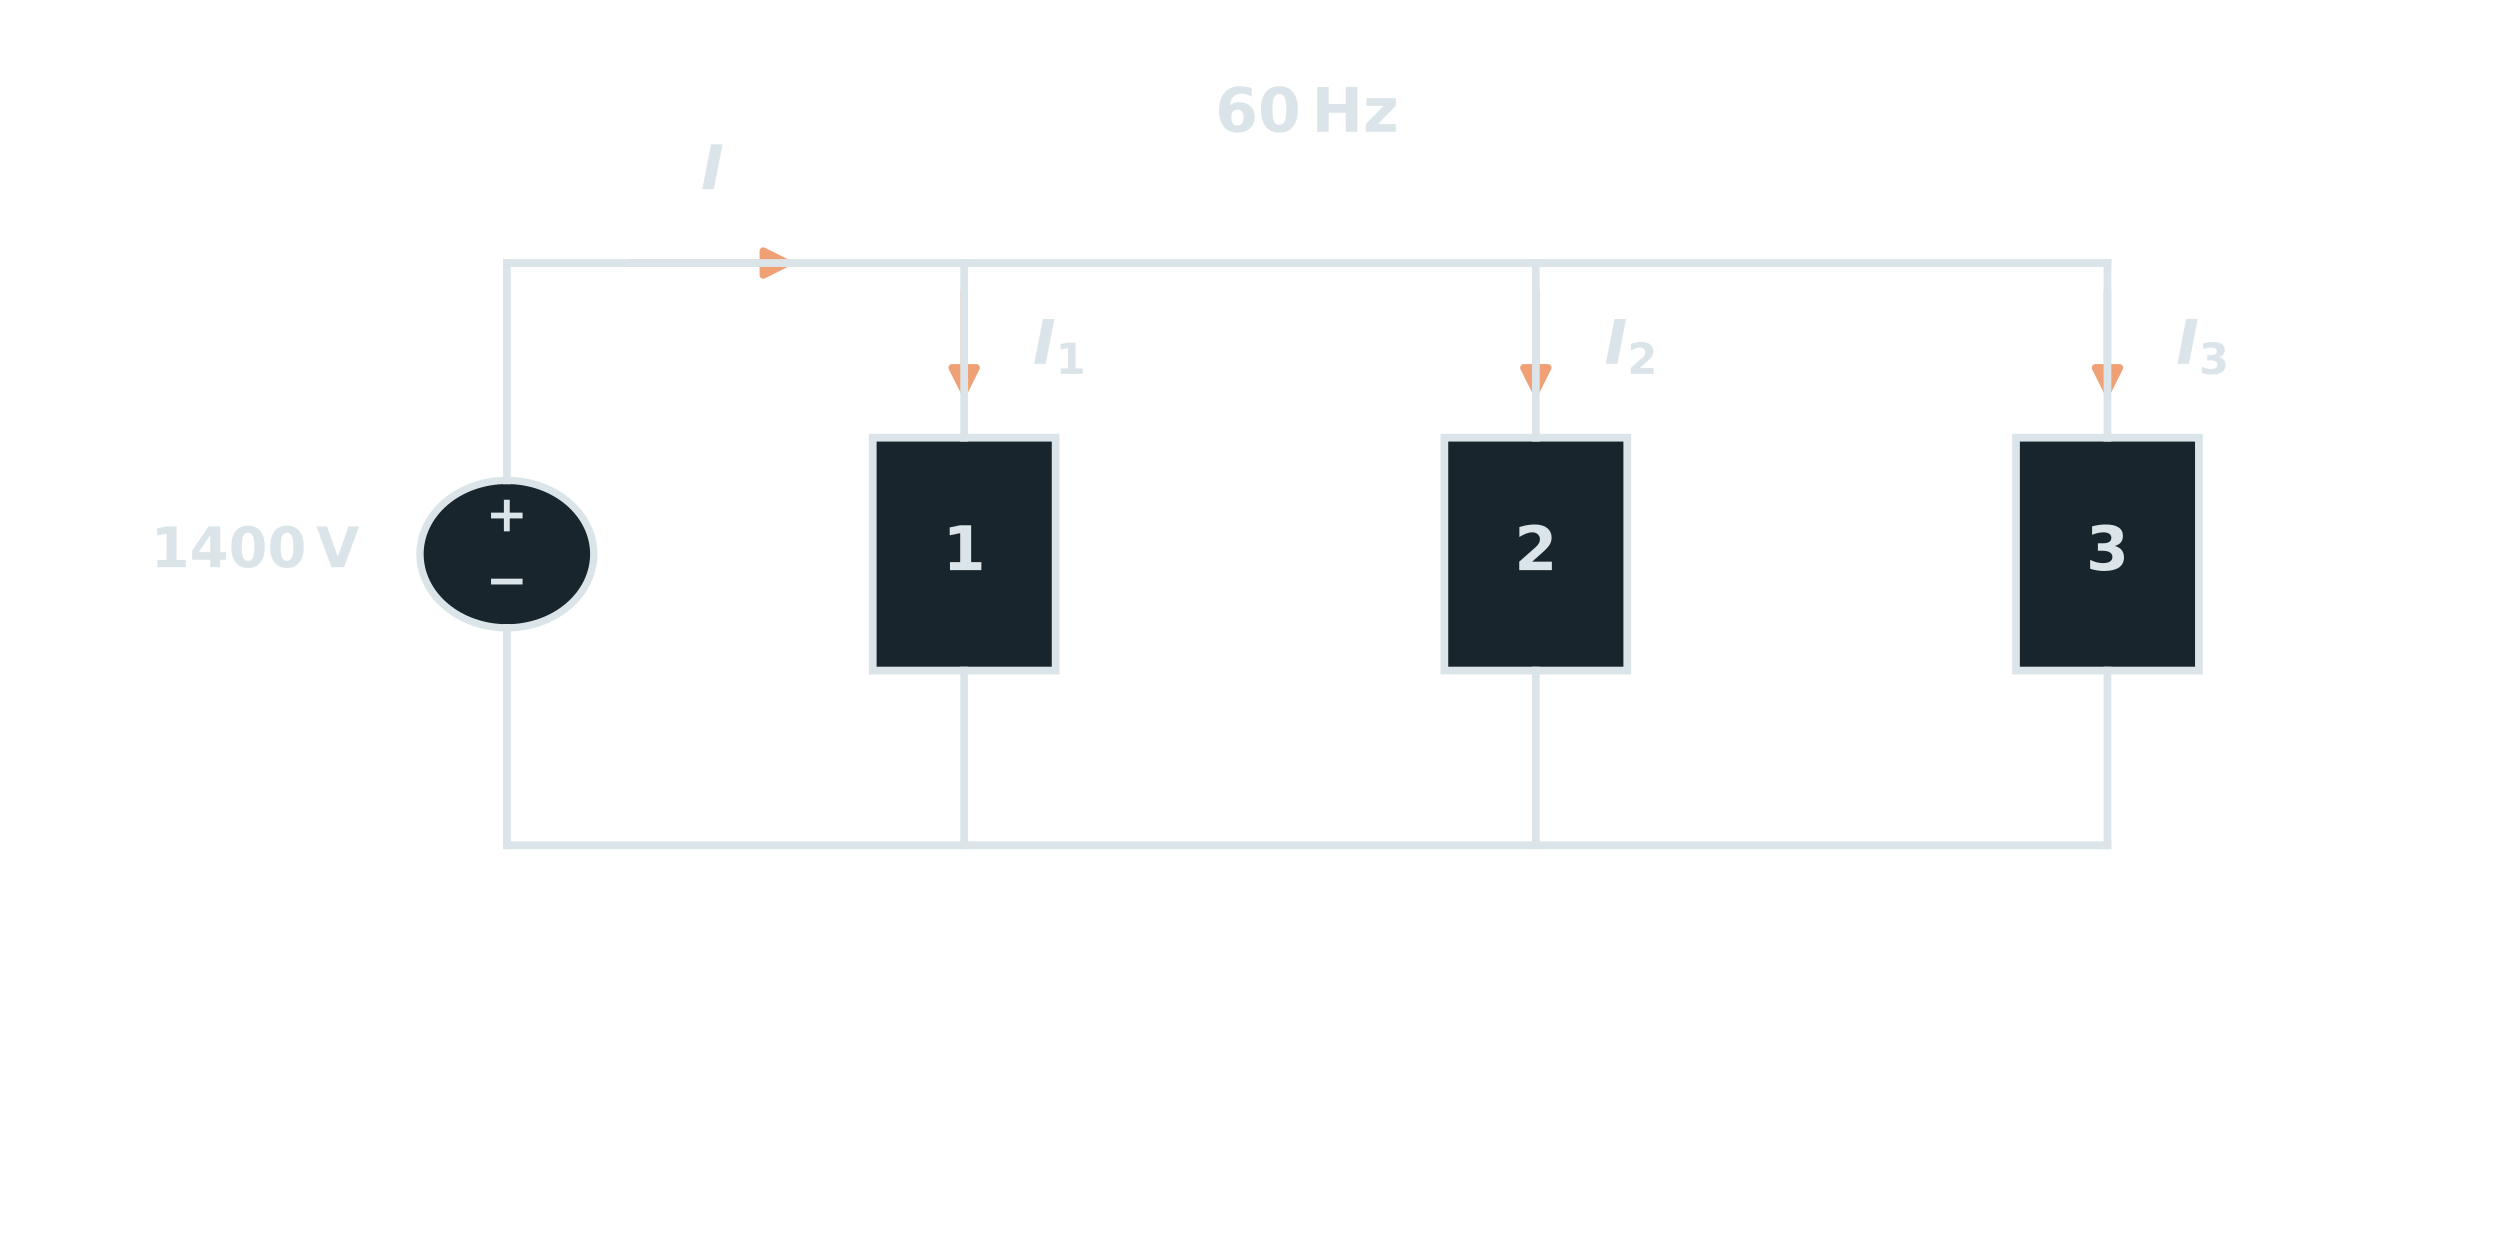
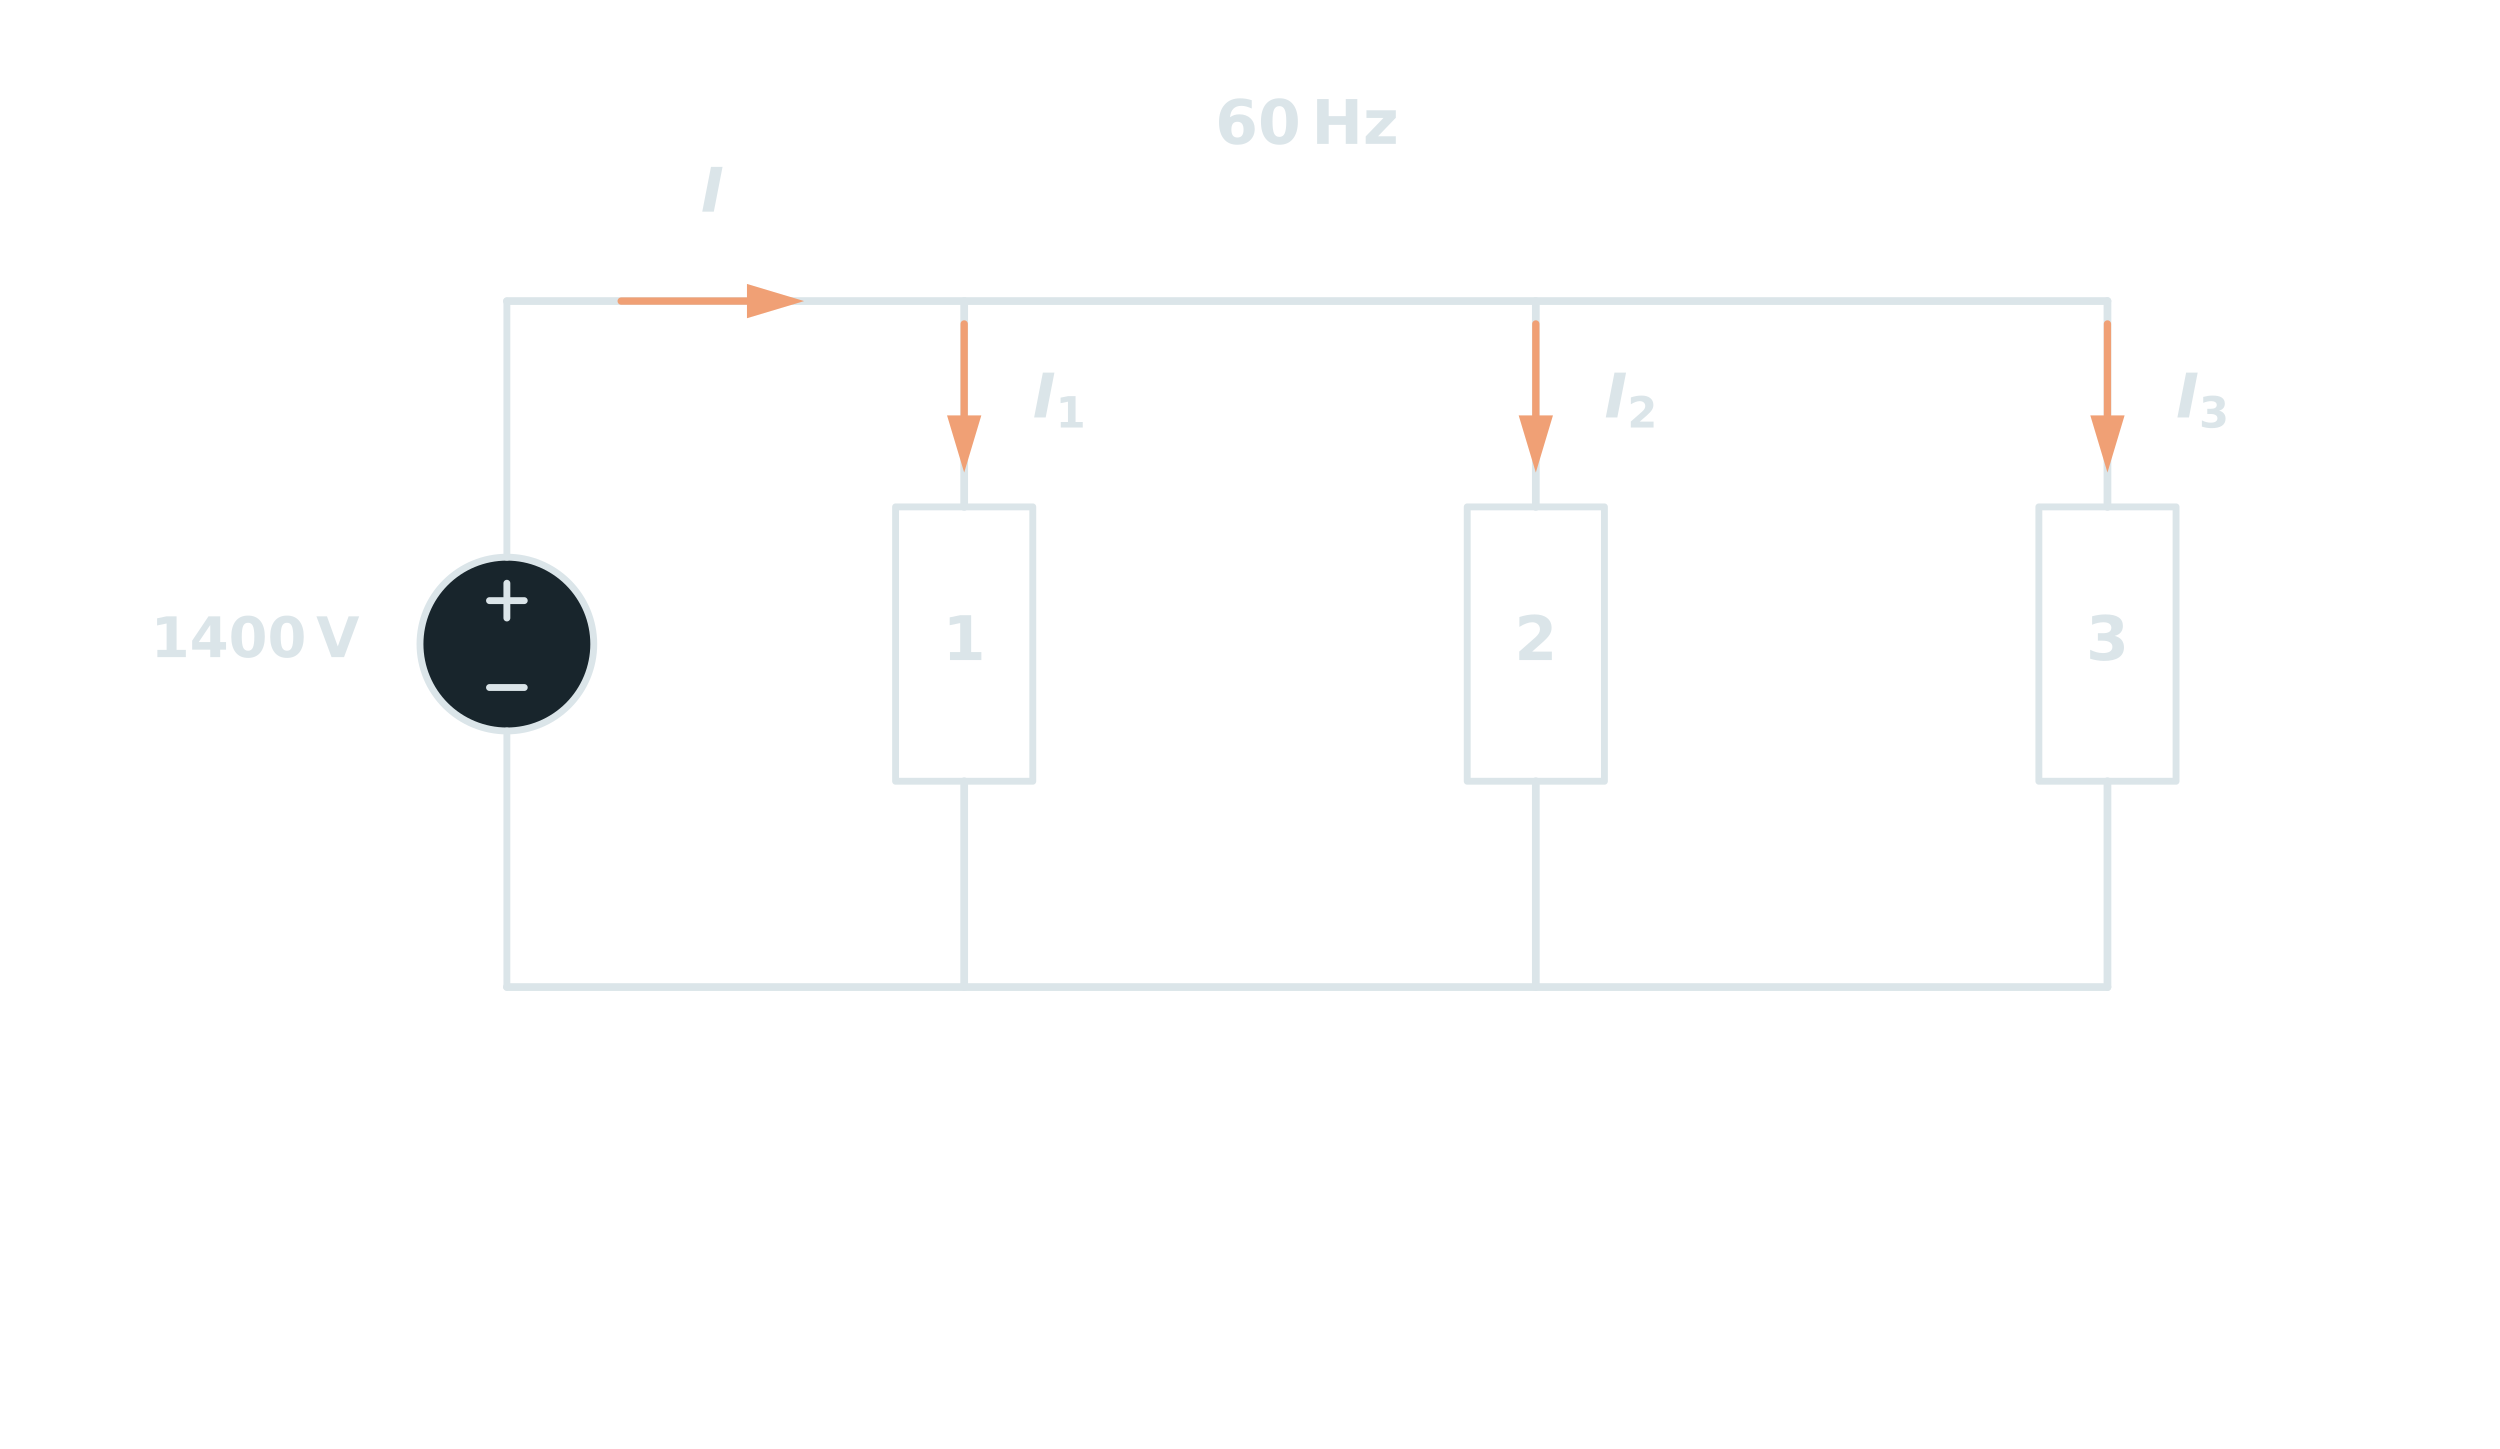
- <svg xmlns="http://www.w3.org/2000/svg" width="581.04pt" height="289.152pt" viewBox="0 0 581.04 289.152" version="1.1">
+ <svg xmlns="http://www.w3.org/2000/svg" width="581.04pt" height="336.583pt" viewBox="0 0 581.04 336.583" version="1.1">
  <defs>
    <style type="text/css">*{stroke-linejoin: round; stroke-linecap: butt}</style>
  </defs>
  <g id="figure_1">
    <g id="patch_1">
-       <path d="M 0 289.152  L 581.04 289.152  L 581.04 0  L 0 0  L 0 289.152  z " style="fill: none" />
+       <path d="M 0 336.583 L 581.04 336.583 L 581.04 0 L 0 0 L 0 336.583 z " style="fill: none" />
    </g>
    <g id="axes_1">
-       <g id="patch_2">
-         <path d="M 117.806 145.929  C 123.161 145.929 128.298 144.123 132.085 140.909  C 135.872 137.695 138 133.335 138 128.79  C 138 124.244 135.872 119.884 132.085 116.67  C 128.298 113.456 123.161 111.65 117.806 111.65  C 112.45 111.65 107.313 113.456 103.526 116.67  C 99.739 119.884 97.611 124.244 97.611 128.79  C 97.611 133.335 99.739 137.695 103.526 140.909  C 107.313 144.123 112.45 145.929 117.806 145.929  z " clip-path="url(#p1b755fd5f4)" style="fill: #18252c; stroke: #dbe5e9; stroke-width: 1.7; stroke-linejoin: miter" />
+       <g id="schemdraw-a0-19">
+         <path d="M 117.806 229.406 L 117.806 169.886 L 117.806 169.886 M 117.806 129.497 L 117.806 129.497 L 117.806 129.497 L 117.806 69.977 L 117.806 229.406 " clip-path="url(#p53390b67b1)" style="fill: #18252c; stroke: #18252c; stroke-linejoin: miter" />
      </g>
-       <g id="patch_3">
-         <path d="M 146.378 61.134  Q 165.633 61.134 182.988 61.134  " clip-path="url(#p1b755fd5f4)" style="fill: none; stroke: #f0a075; stroke-width: 1.7; stroke-linecap: round" />
-         <path d="M 177.388 58.334  L 182.988 61.134  L 177.388 63.934  z " clip-path="url(#p1b755fd5f4)" style="fill: #f0a075; stroke: #f0a075; stroke-width: 1.7; stroke-linecap: round" />
+       <g id="schemdraw-a0-20">
+         <path d="M 117.806 169.886 C 123.161 169.886 128.298 167.758 132.085 163.971 C 135.872 160.184 138 155.047 138 149.691 C 138 144.336 135.872 139.199 132.085 135.412 C 128.298 131.625 123.161 129.497 117.806 129.497 C 112.45 129.497 107.313 131.625 103.526 135.412 C 99.739 139.199 97.611 144.336 97.611 149.691 C 97.611 155.047 99.739 160.184 103.526 163.971 C 107.313 167.758 112.45 169.886 117.806 169.886 z " clip-path="url(#p53390b67b1)" style="fill: #18252c; stroke: #dbe5e9; stroke-width: 1.6; stroke-linejoin: miter" />
      </g>
-       <g id="patch_4">
-         <path d="M 202.834 155.852  L 245.349 155.852  L 245.349 101.727  L 202.834 101.727  z " clip-path="url(#p1b755fd5f4)" style="fill: #18252c; stroke: #dbe5e9; stroke-width: 1.8; stroke-linejoin: miter" />
+       <g id="schemdraw-a0-0">
+         <path d="M 117.806 229.406 L 117.806 169.886 L 117.806 169.886 M 117.806 129.497 L 117.806 129.497 L 117.806 69.977 " clip-path="url(#p53390b67b1)" style="fill: none; stroke: #dbe5e9; stroke-width: 1.6; stroke-linecap: round" />
      </g>
-       <g id="patch_5">
-         <path d="M 224.091 67.645  Q 224.091 80.305 224.091 91.064  " clip-path="url(#p1b755fd5f4)" style="fill: none; stroke: #f0a075; stroke-width: 1.7; stroke-linecap: round" />
-         <path d="M 226.891 85.464  L 224.091 91.064  L 221.291 85.464  z " clip-path="url(#p1b755fd5f4)" style="fill: #f0a075; stroke: #f0a075; stroke-width: 1.7; stroke-linecap: round" />
+       <g id="schemdraw-a0-1">
+         <path d="M 121.845 159.789 L 113.767 159.789 " clip-path="url(#p53390b67b1)" style="fill: none; stroke: #dbe5e9; stroke-width: 1.6; stroke-linecap: round" />
      </g>
-       <g id="patch_6">
-         <path d="M 335.691 155.852  L 378.206 155.852  L 378.206 101.727  L 335.691 101.727  z " clip-path="url(#p1b755fd5f4)" style="fill: #18252c; stroke: #dbe5e9; stroke-width: 1.8; stroke-linejoin: miter" />
+       <g id="schemdraw-a0-2">
+         <path d="M 117.806 143.633 L 117.806 135.555 " clip-path="url(#p53390b67b1)" style="fill: none; stroke: #dbe5e9; stroke-width: 1.6; stroke-linecap: round" />
      </g>
-       <g id="patch_7">
-         <path d="M 356.949 67.645  Q 356.949 80.305 356.949 91.064  " clip-path="url(#p1b755fd5f4)" style="fill: none; stroke: #f0a075; stroke-width: 1.7; stroke-linecap: round" />
-         <path d="M 359.749 85.464  L 356.949 91.064  L 354.149 85.464  z " clip-path="url(#p1b755fd5f4)" style="fill: #f0a075; stroke: #f0a075; stroke-width: 1.7; stroke-linecap: round" />
+       <g id="schemdraw-a0-3">
+         <path d="M 121.845 139.594 L 113.767 139.594 " clip-path="url(#p53390b67b1)" style="fill: none; stroke: #dbe5e9; stroke-width: 1.6; stroke-linecap: round" />
      </g>
-       <g id="patch_8">
-         <path d="M 468.549 155.852  L 511.063 155.852  L 511.063 101.727  L 468.549 101.727  z " clip-path="url(#p1b755fd5f4)" style="fill: #18252c; stroke: #dbe5e9; stroke-width: 1.8; stroke-linejoin: miter" />
+       <g id="schemdraw-a0-4">
+         <path d="M 117.806 69.977 L 303.806 69.977 L 489.806 69.977 " clip-path="url(#p53390b67b1)" style="fill: none; stroke: #dbe5e9; stroke-width: 1.8; stroke-linecap: round" />
      </g>
-       <g id="patch_9">
-         <path d="M 489.806 67.645  Q 489.806 80.305 489.806 91.064  " clip-path="url(#p1b755fd5f4)" style="fill: none; stroke: #f0a075; stroke-width: 1.7; stroke-linecap: round" />
-         <path d="M 492.606 85.464  L 489.806 91.064  L 487.006 85.464  z " clip-path="url(#p1b755fd5f4)" style="fill: #f0a075; stroke: #f0a075; stroke-width: 1.7; stroke-linecap: round" />
+       <g id="schemdraw-a0-5">
+         <path d="M 117.806 229.406 L 303.806 229.406 L 489.806 229.406 " clip-path="url(#p53390b67b1)" style="fill: none; stroke: #dbe5e9; stroke-width: 1.8; stroke-linecap: round" />
      </g>
-       <g id="line2d_1">
-         <path d="M 117.806 196.445  L 117.806 145.929  " clip-path="url(#p1b755fd5f4)" style="fill: none; stroke: #dbe5e9; stroke-width: 1.8; stroke-linecap: square" />
+       <g id="schemdraw-a0-6">
+         <path d="M 144.377 69.977 L 165.634 69.977 L 173.606 69.977 " clip-path="url(#p53390b67b1)" style="fill: none; stroke: #f0a075; stroke-width: 1.7; stroke-linecap: round" />
      </g>
-       <g id="line2d_2">
-         <path d="M 117.806 111.65  L 117.806 61.134  " clip-path="url(#p1b755fd5f4)" style="fill: none; stroke: #dbe5e9; stroke-width: 1.8; stroke-linecap: square" />
+       <g id="schemdraw-a0-21">
+         <path d="M 173.606 65.991 L 186.891 69.977 L 173.606 73.963 z " clip-path="url(#p53390b67b1)" style="fill: #f0a075" />
      </g>
-       <g id="line2d_3">
-         <path d="M 117.806 61.134  L 489.806 61.134  " clip-path="url(#p1b755fd5f4)" style="fill: none; stroke: #dbe5e9; stroke-width: 1.8; stroke-linecap: square" />
+       <g id="schemdraw-a0-7">
+         <path d="M 224.091 69.977 L 224.091 93.891 L 224.091 117.806 " clip-path="url(#p53390b67b1)" style="fill: none; stroke: #dbe5e9; stroke-width: 1.8; stroke-linecap: round" />
      </g>
-       <g id="line2d_4">
-         <path d="M 117.806 196.445  L 489.806 196.445  " clip-path="url(#p1b755fd5f4)" style="fill: none; stroke: #dbe5e9; stroke-width: 1.8; stroke-linecap: square" />
+       <g id="schemdraw-a0-8">
+         <path d="M 224.091 181.577 L 224.091 205.491 L 224.091 229.406 " clip-path="url(#p53390b67b1)" style="fill: none; stroke: #dbe5e9; stroke-width: 1.8; stroke-linecap: round" />
      </g>
-       <g id="line2d_5">
-         <path d="M 224.091 61.134  L 224.091 101.727  " clip-path="url(#p1b755fd5f4)" style="fill: none; stroke: #dbe5e9; stroke-width: 1.8; stroke-linecap: square" />
+       <g id="schemdraw-a0-9">
+         <path d="M 224.091 117.806 L 224.091 117.806 L 240.034 117.806 L 240.034 181.577 L 208.149 181.577 L 208.149 117.806 L 224.091 117.806 M 224.091 181.577 L 224.091 181.577 " clip-path="url(#p53390b67b1)" style="fill: none; stroke: #dbe5e9; stroke-width: 1.6; stroke-linecap: round" />
      </g>
-       <g id="line2d_6">
-         <path d="M 224.091 155.852  L 224.091 196.445  " clip-path="url(#p1b755fd5f4)" style="fill: none; stroke: #dbe5e9; stroke-width: 1.8; stroke-linecap: square" />
+       <g id="schemdraw-a0-10">
+         <path d="M 224.091 75.291 L 224.091 92.563 L 224.091 96.549 " clip-path="url(#p53390b67b1)" style="fill: none; stroke: #f0a075; stroke-width: 1.7; stroke-linecap: round" />
      </g>
-       <g id="line2d_7">
-         <path d="M 356.949 61.134  L 356.949 101.727  " clip-path="url(#p1b755fd5f4)" style="fill: none; stroke: #dbe5e9; stroke-width: 1.8; stroke-linecap: square" />
+       <g id="schemdraw-a0-22">
+         <path d="M 228.077 96.549 L 224.091 109.834 L 220.106 96.549 z " clip-path="url(#p53390b67b1)" style="fill: #f0a075" />
      </g>
-       <g id="line2d_8">
-         <path d="M 356.949 155.852  L 356.949 196.445  " clip-path="url(#p1b755fd5f4)" style="fill: none; stroke: #dbe5e9; stroke-width: 1.8; stroke-linecap: square" />
+       <g id="schemdraw-a0-11">
+         <path d="M 356.949 69.977 L 356.949 93.891 L 356.949 117.806 " clip-path="url(#p53390b67b1)" style="fill: none; stroke: #dbe5e9; stroke-width: 1.8; stroke-linecap: round" />
      </g>
-       <g id="line2d_9">
-         <path d="M 489.806 61.134  L 489.806 101.727  " clip-path="url(#p1b755fd5f4)" style="fill: none; stroke: #dbe5e9; stroke-width: 1.8; stroke-linecap: square" />
+       <g id="schemdraw-a0-12">
+         <path d="M 356.949 181.577 L 356.949 205.491 L 356.949 229.406 " clip-path="url(#p53390b67b1)" style="fill: none; stroke: #dbe5e9; stroke-width: 1.8; stroke-linecap: round" />
      </g>
-       <g id="line2d_10">
-         <path d="M 489.806 155.852  L 489.806 196.445  " clip-path="url(#p1b755fd5f4)" style="fill: none; stroke: #dbe5e9; stroke-width: 1.8; stroke-linecap: square" />
+       <g id="schemdraw-a0-13">
+         <path d="M 356.949 117.806 L 356.949 117.806 L 372.891 117.806 L 372.891 181.577 L 341.006 181.577 L 341.006 117.806 L 356.949 117.806 M 356.949 181.577 L 356.949 181.577 " clip-path="url(#p53390b67b1)" style="fill: none; stroke: #dbe5e9; stroke-width: 1.6; stroke-linecap: round" />
+       </g>
+       <g id="schemdraw-a0-14">
+         <path d="M 356.949 75.291 L 356.949 92.563 L 356.949 96.549 " clip-path="url(#p53390b67b1)" style="fill: none; stroke: #f0a075; stroke-width: 1.7; stroke-linecap: round" />
+       </g>
+       <g id="schemdraw-a0-23">
+         <path d="M 360.934 96.549 L 356.949 109.834 L 352.963 96.549 z " clip-path="url(#p53390b67b1)" style="fill: #f0a075" />
+       </g>
+       <g id="schemdraw-a0-15">
+         <path d="M 489.806 69.977 L 489.806 93.891 L 489.806 117.806 " clip-path="url(#p53390b67b1)" style="fill: none; stroke: #dbe5e9; stroke-width: 1.8; stroke-linecap: round" />
+       </g>
+       <g id="schemdraw-a0-16">
+         <path d="M 489.806 181.577 L 489.806 205.491 L 489.806 229.406 " clip-path="url(#p53390b67b1)" style="fill: none; stroke: #dbe5e9; stroke-width: 1.8; stroke-linecap: round" />
+       </g>
+       <g id="schemdraw-a0-17">
+         <path d="M 489.806 117.806 L 489.806 117.806 L 505.749 117.806 L 505.749 181.577 L 473.863 181.577 L 473.863 117.806 L 489.806 117.806 M 489.806 181.577 L 489.806 181.577 " clip-path="url(#p53390b67b1)" style="fill: none; stroke: #dbe5e9; stroke-width: 1.6; stroke-linecap: round" />
+       </g>
+       <g id="schemdraw-a0-18">
+         <path d="M 489.806 75.291 L 489.806 92.563 L 489.806 96.549 " clip-path="url(#p53390b67b1)" style="fill: none; stroke: #f0a075; stroke-width: 1.7; stroke-linecap: round" />
+       </g>
+       <g id="schemdraw-a0-24">
+         <path d="M 493.791 96.549 L 489.806 109.834 L 485.82 96.549 z " clip-path="url(#p53390b67b1)" style="fill: #f0a075" />
      </g>
      <g id="text_1">
-         <g style="fill: #dbe5e9" transform="translate(112.8917 124.1613)">
-           <text>
-             <tspan x="0" y="-0.672" style="font-weight: 700; font-size: 11.7px; font-family: 'DejaVu Sans'; fill: #dbe5e9">+</tspan>
-           </text>
-         </g>
-       </g>
-       <g id="text_2">
-         <g style="fill: #dbe5e9" transform="translate(112.8917 139.4966)">
-           <text>
-             <tspan x="0" y="-0.656" style="font-weight: 700; font-size: 11.7px; font-family: 'DejaVu Sans'; fill: #dbe5e9">−</tspan>
-           </text>
-         </g>
-       </g>
-       <g id="text_3">
-         <g style="fill: #dbe5e9" transform="translate(35.03857 132.1666)">
+         <g style="fill: #dbe5e9" transform="translate(35.03857 153.0684)">
          <text>
            <tspan x="0" y="-0.344" style="font-weight: 700; font-size: 13px; font-family: 'DejaVu Sans'; fill: #dbe5e9">1</tspan>
            <tspan x="9.045" y="-0.344" style="font-weight: 700; font-size: 13px; font-family: 'DejaVu Sans'; fill: #dbe5e9">4</tspan>
            <tspan x="18.091" y="-0.344" style="font-weight: 700; font-size: 13px; font-family: 'DejaVu Sans'; fill: #dbe5e9">0</tspan>
            <tspan x="27.136" y="-0.344" style="font-weight: 700; font-size: 13px; font-family: 'DejaVu Sans'; fill: #dbe5e9">0</tspan>
            <tspan x="38.439" y="-0.344" style="font-weight: 700; font-size: 13px; font-family: 'DejaVu Sans'; fill: #dbe5e9">V</tspan>
          </text>
        </g>
      </g>
-       <g id="text_4">
-         <g style="fill: #dbe5e9" transform="translate(282.4272 31.02095)">
+       <g id="text_2">
+         <g style="fill: #dbe5e9" transform="translate(282.4272 33.83465)">
          <text>
            <tspan x="0" y="-0.391" style="font-weight: 700; font-size: 14.3px; font-family: 'DejaVu Sans'; fill: #dbe5e9">6</tspan>
            <tspan x="9.948" y="-0.391" style="font-weight: 700; font-size: 14.3px; font-family: 'DejaVu Sans'; fill: #dbe5e9">0</tspan>
            <tspan x="22.378" y="-0.391" style="font-weight: 700; font-size: 14.3px; font-family: 'DejaVu Sans'; fill: #dbe5e9">H</tspan>
            <tspan x="34.344" y="-0.391" style="font-weight: 700; font-size: 14.3px; font-family: 'DejaVu Sans'; fill: #dbe5e9">z</tspan>
          </text>
        </g>
      </g>
-       <g id="text_5">
-         <g style="fill: #dbe5e9" transform="translate(162.9173 44.55207)">
+       <g id="text_3">
+         <g style="fill: #dbe5e9" transform="translate(162.9173 49.77751)">
          <text>
            <tspan x="0" y="-0.578" style="font-style: oblique; font-weight: 700; font-size: 14.3px; font-family: 'DejaVu Sans'; fill: #dbe5e9">I</tspan>
          </text>
        </g>
      </g>
-       <g id="text_6">
-         <text style="font-weight: 700; font-size: 14.3px; font-family: 'DejaVu Sans'; text-anchor: middle; fill: #dbe5e9" x="224.091" y="132.504" transform="rotate(-0 224.0914 132.5043)">1</text>
+       <g id="text_4">
+         <text style="font-weight: 700; font-size: 14.3px; font-family: 'DejaVu Sans'; text-anchor: middle; fill: #dbe5e9" x="224.091" y="153.406" transform="rotate(-0 224.0914 153.4061)">1</text>
      </g>
-       <g id="text_7">
-         <g style="fill: #dbe5e9" transform="translate(240.0479 85.14543)">
+       <g id="text_5">
+         <g style="fill: #dbe5e9" transform="translate(240.0479 97.60608)">
          <text>
            <tspan x="0" y="-0.578" style="font-style: oblique; font-weight: 700; font-size: 14.3px; font-family: 'DejaVu Sans'; fill: #dbe5e9">I</tspan>
            <tspan x="5.319" y="1.766" style="font-weight: 700; font-size: 10.01px; font-family: 'DejaVu Sans'; fill: #dbe5e9">1</tspan>
          </text>
        </g>
      </g>
-       <g id="text_8">
-         <text style="font-weight: 700; font-size: 14.3px; font-family: 'DejaVu Sans'; text-anchor: middle; fill: #dbe5e9" x="356.949" y="132.504" transform="rotate(-0 356.9486 132.5043)">2</text>
+       <g id="text_6">
+         <text style="font-weight: 700; font-size: 14.3px; font-family: 'DejaVu Sans'; text-anchor: middle; fill: #dbe5e9" x="356.949" y="153.406" transform="rotate(-0 356.9486 153.4061)">2</text>
      </g>
-       <g id="text_9">
-         <g style="fill: #dbe5e9" transform="translate(372.9051 85.14543)">
+       <g id="text_7">
+         <g style="fill: #dbe5e9" transform="translate(372.9051 97.60608)">
          <text>
            <tspan x="0" y="-0.578" style="font-style: oblique; font-weight: 700; font-size: 14.3px; font-family: 'DejaVu Sans'; fill: #dbe5e9">I</tspan>
            <tspan x="5.319" y="1.766" style="font-weight: 700; font-size: 10.01px; font-family: 'DejaVu Sans'; fill: #dbe5e9">2</tspan>
          </text>
        </g>
      </g>
-       <g id="text_10">
-         <text style="font-weight: 700; font-size: 14.3px; font-family: 'DejaVu Sans'; text-anchor: middle; fill: #dbe5e9" x="489.806" y="132.504" transform="rotate(-0 489.8057 132.5043)">3</text>
+       <g id="text_8">
+         <text style="font-weight: 700; font-size: 14.3px; font-family: 'DejaVu Sans'; text-anchor: middle; fill: #dbe5e9" x="489.806" y="153.406" transform="rotate(-0 489.8057 153.4061)">3</text>
      </g>
-       <g id="text_11">
-         <g style="fill: #dbe5e9" transform="translate(505.7622 85.14543)">
+       <g id="text_9">
+         <g style="fill: #dbe5e9" transform="translate(505.7622 97.60608)">
          <text>
            <tspan x="0" y="-0.578" style="font-style: oblique; font-weight: 700; font-size: 14.3px; font-family: 'DejaVu Sans'; fill: #dbe5e9">I</tspan>
            <tspan x="5.319" y="1.766" style="font-weight: 700; font-size: 10.01px; font-family: 'DejaVu Sans'; fill: #dbe5e9">3</tspan>
          </text>
        </g>
      </g>
    </g>
  </g>
  <defs>
-     <clipPath id="p1b755fd5f4">
-       <rect x="11.52" y="11.52" width="558" height="266.112" />
+     <clipPath id="p53390b67b1">
+       <rect x="11.52" y="11.52" width="558" height="313.543" />
    </clipPath>
  </defs>
</svg>
